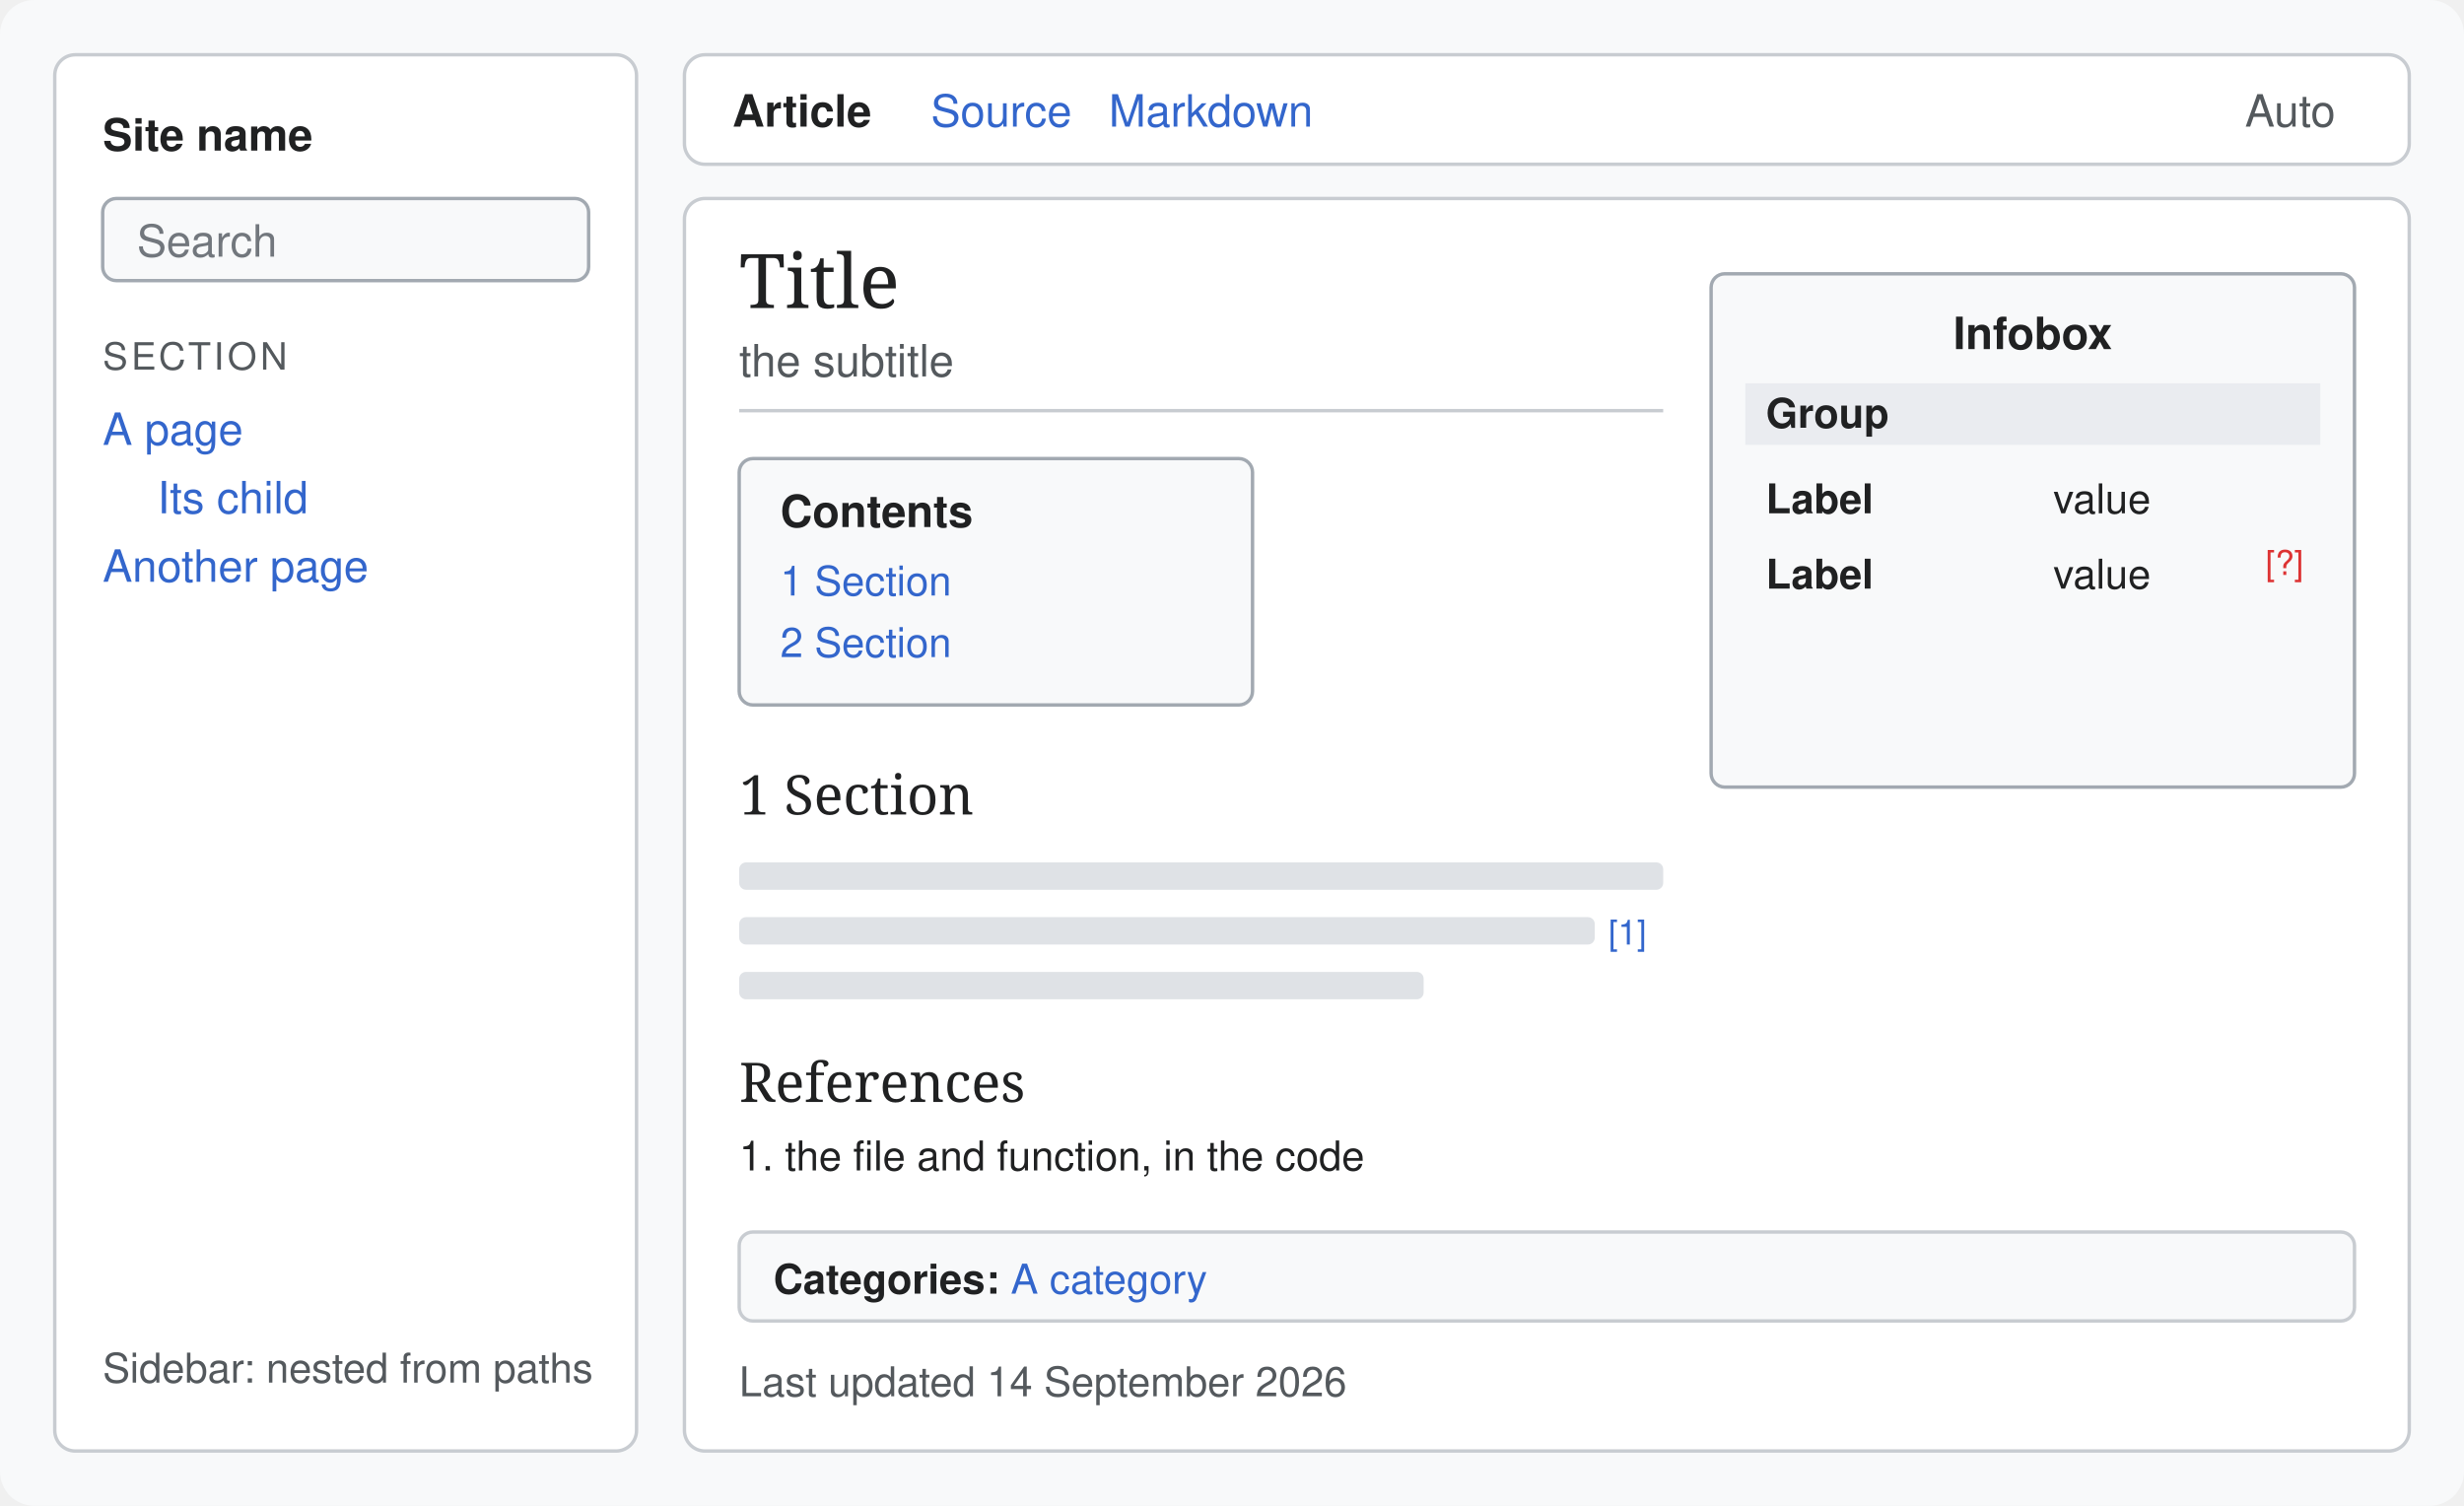
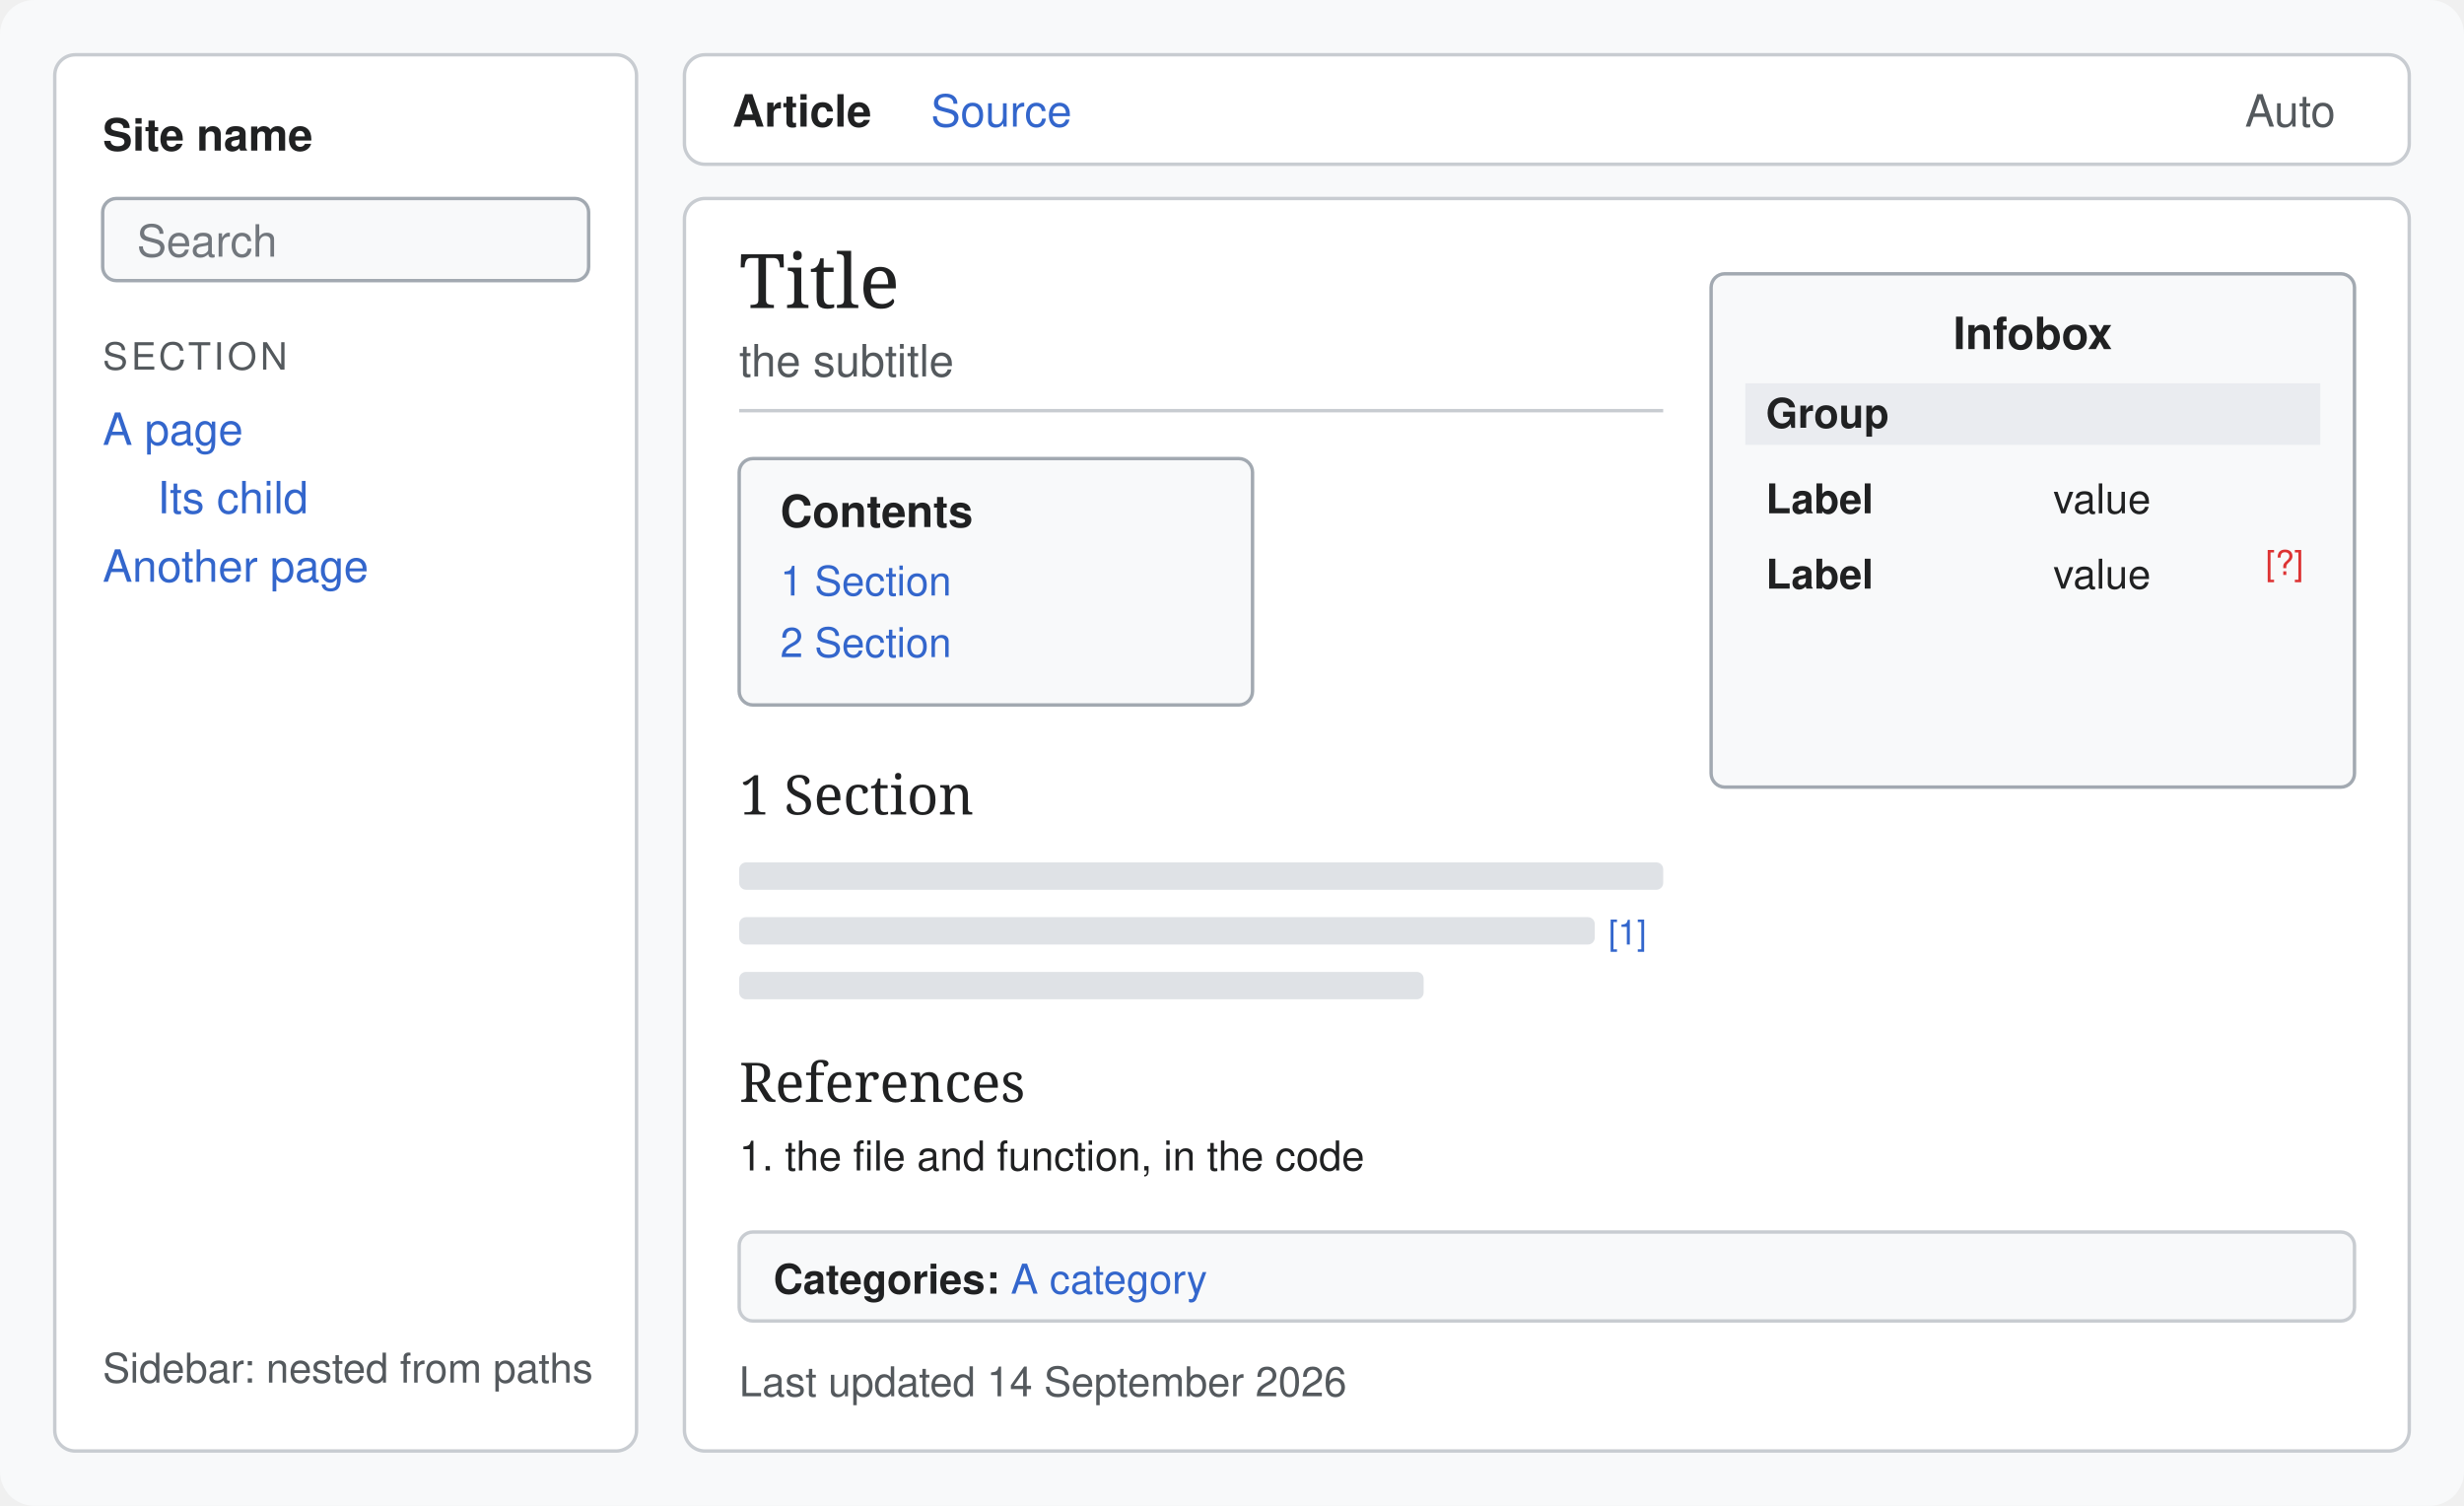
<svg xmlns="http://www.w3.org/2000/svg" viewBox="0 0 720 440" font-family="-apple-system, 'Segoe UI', Helvetica, Arial, sans-serif" font-size="13">
  <rect width="720" height="440" rx="10" fill="#f8f9fa" />
  <rect x="16" y="16" width="170" height="408" rx="6" fill="#ffffff" stroke="#c8ccd1" />
  <text x="30" y="44" font-weight="700" fill="#202122">Site name</text>
  <rect x="30" y="58" width="142" height="24" rx="4" fill="#f8f9fa" stroke="#a2a9b1" />
  <text x="40" y="75" fill="#72777d">Search</text>
  <text x="30" y="108" font-size="11" fill="#54595d" letter-spacing="1">SECTION</text>
  <text x="30" y="130" fill="#3366cc">A page</text>
  <text x="46" y="150" fill="#3366cc">Its child</text>
  <text x="30" y="170" fill="#3366cc">Another page</text>
  <text x="30" y="404" font-size="12" fill="#54595d">Sidebar: nested from paths</text>
  <rect x="200" y="16" width="504" height="32" rx="6" fill="#ffffff" stroke="#c8ccd1" />
  <text x="214" y="37" font-weight="700" fill="#202122">Article</text>
  <text x="272" y="37" fill="#3366cc">Source</text>
-   <text x="324" y="37" fill="#3366cc">Markdown</text>
  <text x="656" y="37" fill="#54595d">Auto</text>
  <rect x="200" y="58" width="504" height="366" rx="6" fill="#ffffff" stroke="#c8ccd1" />
  <text x="216" y="90" font-size="22" font-family="Georgia, serif" fill="#202122">Title</text>
  <text x="216" y="110" fill="#54595d">the subtitle</text>
  <line x1="216" y1="120" x2="486" y2="120" stroke="#c8ccd1" />
  <rect x="500" y="80" width="188" height="150" rx="4" fill="#f8f9fa" stroke="#a2a9b1" />
  <text x="594" y="102" text-anchor="middle" font-weight="700" fill="#202122">Infobox</text>
  <rect x="510" y="112" width="168" height="18" fill="#eaecf0" />
  <text x="516" y="125" font-size="12" font-weight="700" fill="#202122">Group</text>
  <text x="516" y="150" font-size="12" font-weight="700" fill="#202122">Label</text>
  <text x="600" y="150" font-size="12" fill="#202122">value</text>
  <text x="516" y="172" font-size="12" font-weight="700" fill="#202122">Label</text>
  <text x="600" y="172" font-size="12" fill="#202122">value</text>
  <text x="662" y="168" font-size="10" fill="#d33">[?]</text>
  <rect x="216" y="134" width="150" height="72" rx="4" fill="#f8f9fa" stroke="#a2a9b1" />
  <text x="228" y="154" font-weight="700" fill="#202122">Contents</text>
  <text x="228" y="174" font-size="12" fill="#3366cc">1  Section</text>
  <text x="228" y="192" font-size="12" fill="#3366cc">2  Section</text>
  <text x="216" y="238" font-size="16" font-family="Georgia, serif" fill="#202122">1  Section</text>
  <rect x="216" y="252" width="270" height="8" rx="2" fill="#dfe2e6" />
  <rect x="216" y="268" width="250" height="8" rx="2" fill="#dfe2e6" />
  <text x="470" y="276" font-size="10" fill="#3366cc">[1]</text>
  <rect x="216" y="284" width="200" height="8" rx="2" fill="#dfe2e6" />
  <text x="216" y="322" font-size="16" font-family="Georgia, serif" fill="#202122">References</text>
  <text x="216" y="342" font-size="12" fill="#202122">1.  the file and function, in the code</text>
  <rect x="216" y="360" width="472" height="26" rx="4" fill="#f8f9fa" stroke="#c8ccd1" />
  <text x="226" y="378" font-size="12" fill="#202122">
    <tspan font-weight="700">Categories:</tspan>
    <tspan fill="#3366cc">A category</tspan>
  </text>
  <text x="216" y="408" font-size="12" fill="#54595d">Last updated 14 September 2026</text>
</svg>
